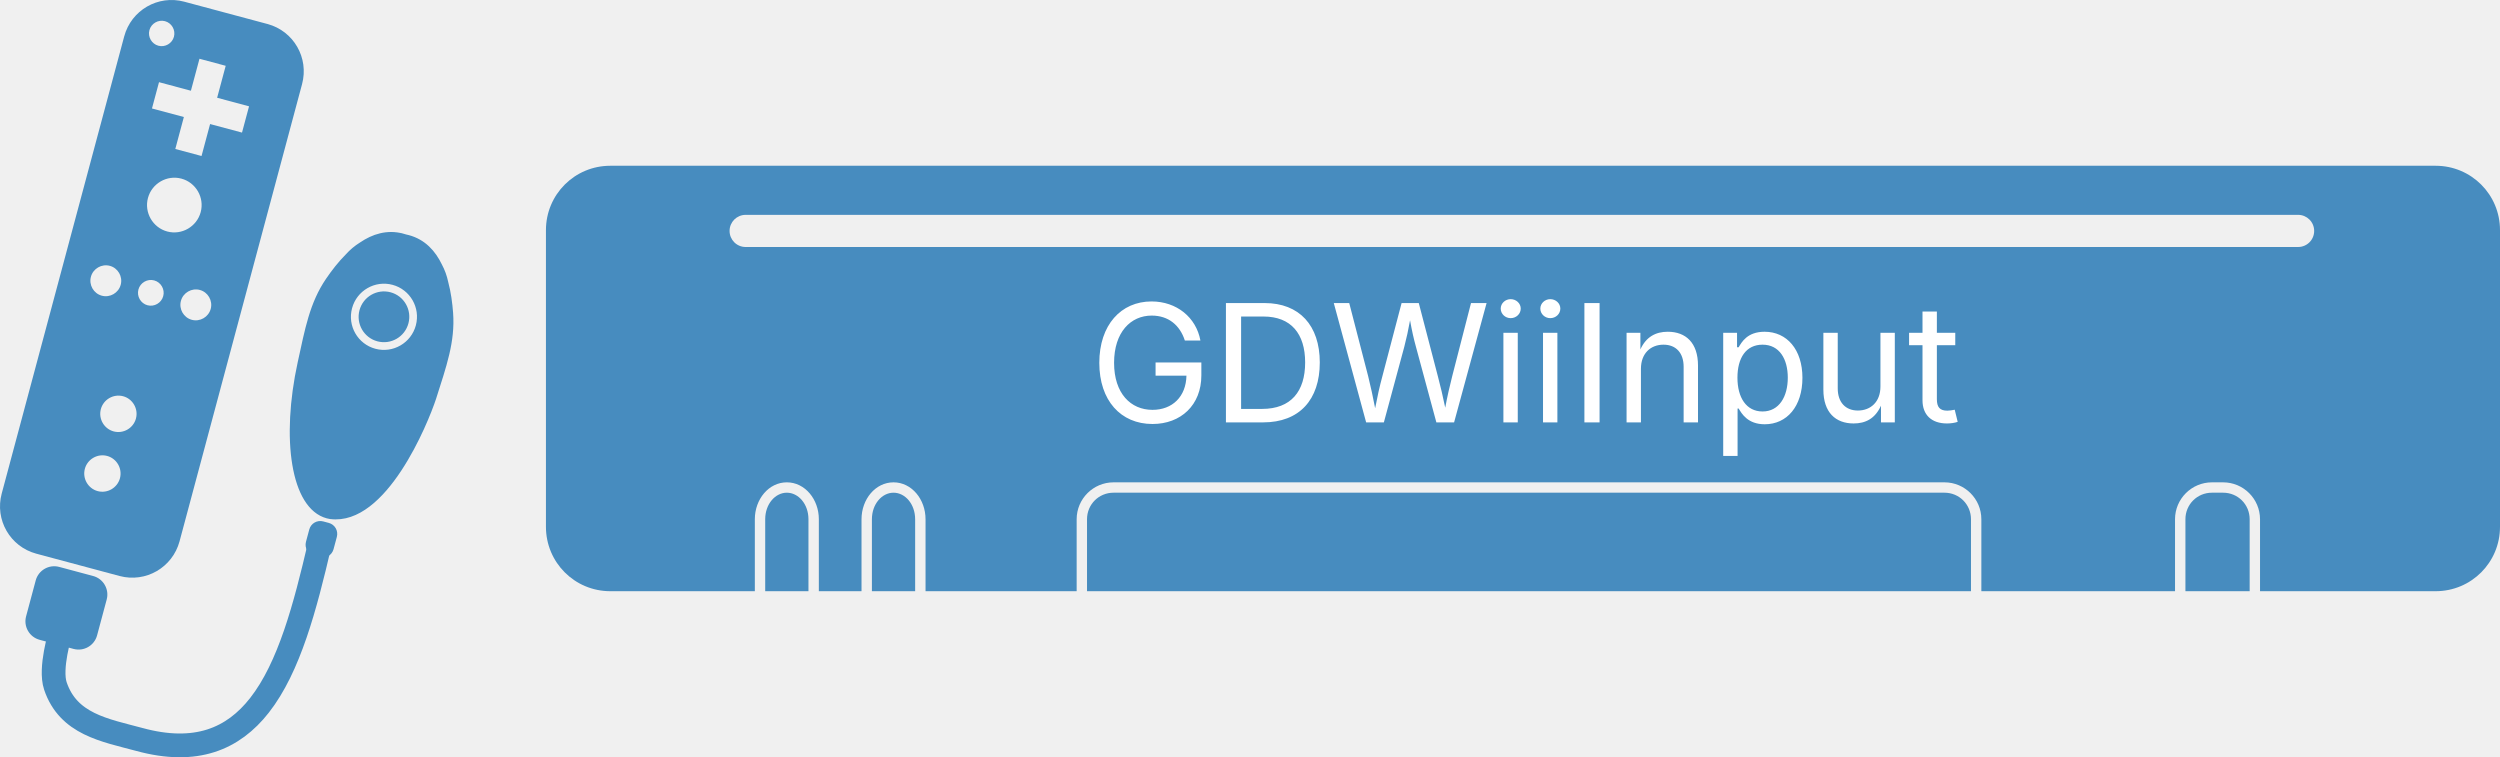
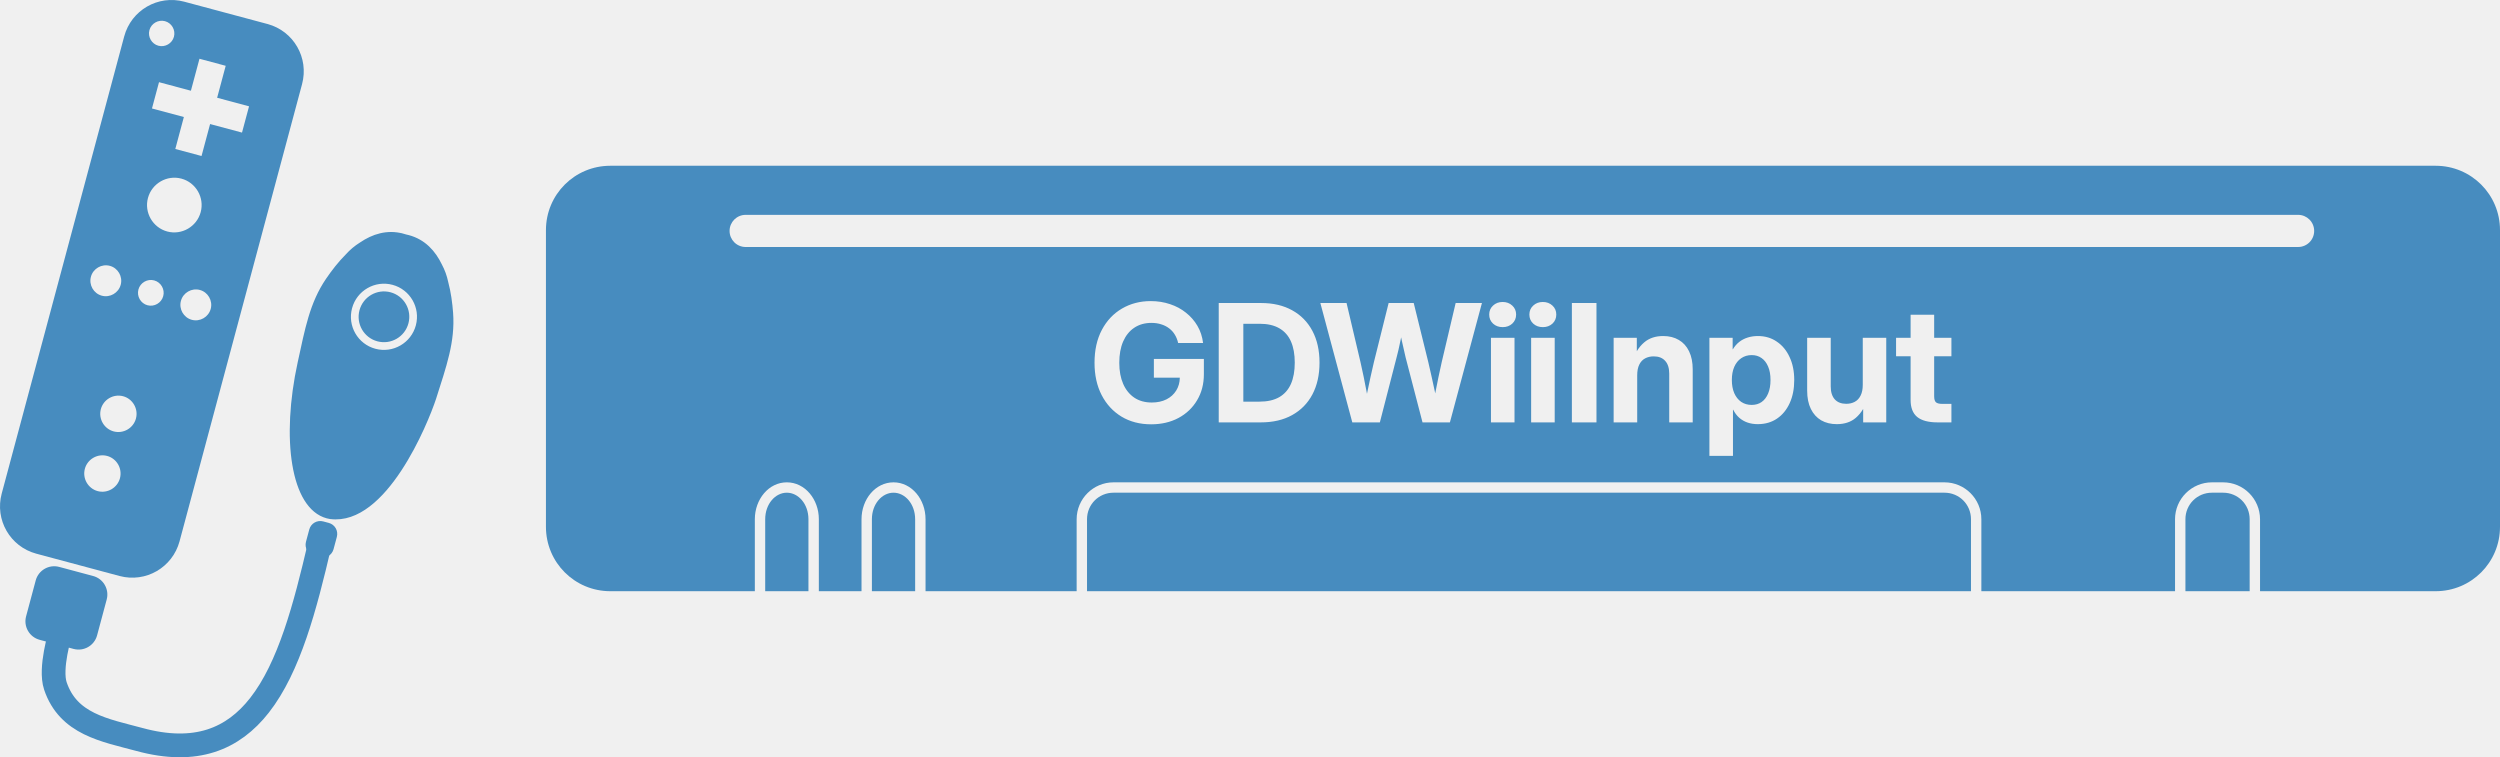
<svg xmlns="http://www.w3.org/2000/svg" width="200.094mm" height="60.586mm" viewBox="0 0 200.094 60.586" version="1.1" id="svg10965">
  <defs id="defs10962">
    <rect x="332.127" y="137.896" width="339.694" height="106.785" id="rect511" />
  </defs>
  <g id="layer1" transform="translate(-7.417987,-8.719603)">
    <g id="g9946" transform="matrix(0.6348716,0.1701133,-0.1704842,0.6362558,-18.34616,-39.13197)" style="stroke-width:1.52">
      <path id="path9730" style="color:#000000;fill:#478cbf;stroke-width:0.608;stroke-linecap:round;-inkscape-stroke:none" d="m 78.427,54.451 c -3.301,0 -5.964,2.664 -5.964,5.964 v 57.512 c 0,3.301 2.664,5.963 5.964,5.963 h 10.497 c 3.301,0 5.963,-2.662 5.963,-5.963 V 60.416 c 0,-3.301 -2.662,-5.964 -5.963,-5.964 z m -1.648,2.892 c 0.846,0 1.545,0.699 1.545,1.545 0,0.846 -0.698,1.545 -1.545,1.545 -0.846,0 -1.547,-0.698 -1.547,-1.545 0,-0.846 0.701,-1.545 1.547,-1.545 z m 5.242,3.328 h 3.307 v 4.021 h 4.023 v 3.306 h -4.023 v 4.021 h -3.307 v -4.021 h -4.021 v -3.306 h 4.021 v -3.922 z m 1.654,14.636 c 1.829,0 3.324,1.495 3.324,3.324 0,1.829 -1.495,3.326 -3.324,3.326 -1.829,0 -3.326,-1.497 -3.326,-3.326 0,-1.829 1.497,-3.324 3.326,-3.324 z M 78.002,87.793 c 1.031,0 1.878,0.848 1.878,1.879 0,1.031 -0.848,1.879 -1.878,1.879 -1.031,0 -1.879,-0.848 -1.879,-1.879 0,-1.031 0.848,-1.879 1.879,-1.879 z m 11.346,0 c 1.031,0 1.879,0.848 1.879,1.879 0,1.031 -0.848,1.879 -1.879,1.879 -1.031,0 -1.879,-0.848 -1.879,-1.879 0,-1.031 0.848,-1.879 1.879,-1.879 z m -5.672,0.315 c 0.857,0 1.564,0.707 1.564,1.564 0,0.857 -0.707,1.564 -1.564,1.564 -0.857,0 -1.564,-0.707 -1.564,-1.564 0,-0.857 0.707,-1.564 1.564,-1.564 z m 0,14.572 c 1.215,0 2.213,0.998 2.213,2.213 0,1.215 -0.998,2.213 -2.213,2.213 -1.215,0 -2.213,-0.998 -2.213,-2.213 0,-1.215 0.998,-2.213 2.213,-2.213 z m 0,7.51 c 1.215,0 2.213,0.998 2.213,2.213 0,1.215 -0.998,2.213 -2.213,2.213 -1.215,0 -2.213,-0.998 -2.213,-2.213 0,-1.215 0.998,-2.213 2.213,-2.213 z" />
      <g id="g594-0-7" transform="translate(1.841592,1.110776)" style="stroke-width:1.52">
        <path id="path12755-1-5" style="fill:#478cbf;fill-opacity:1;stroke:#478cbf;stroke-width:0.608;stroke-linecap:round;stroke-dasharray:none;stroke-opacity:1;stop-color:#000000" d="m 109.659,73.979 c -1.929,5.6e-5 -3.429,0.96 -4.596,2.317 -0.486,0.518 -0.901,1.108 -1.228,1.752 -0.655,1.13 -1.16,2.349 -1.547,3.456 -1.142,3.268 -0.881,6.389 -0.687,10.555 0.44,9.451 3.743,17.134 8.03,17.134 0.127,1e-5 0.253,-0.021 0.38,-0.021 6.575,-0.883 8.228,-14.002 8.409,-17.114 0.194,-4.166 0.455,-7.287 -0.687,-10.555 -0.387,-1.106 -0.891,-2.326 -1.546,-3.456 -0.327,-0.644 -0.742,-1.234 -1.228,-1.752 -1.167,-1.357 -2.667,-2.317 -4.596,-2.317 -0.118,-3e-6 -0.236,0.004 -0.352,0.009 -0.117,-0.006 -0.234,-0.009 -0.352,-0.009 z m 0.352,5.738 a 4.326,4.326 0 0 1 4.326,4.326 4.326,4.326 0 0 1 -4.326,4.326 4.326,4.326 0 0 1 -4.326,-4.326 4.326,4.326 0 0 1 4.326,-4.326 z" />
        <circle style="fill:#478cbf;fill-opacity:1;stroke:none;stroke-width:0.608;stroke-linecap:round;stroke-dasharray:none;stroke-opacity:1;stop-color:#000000" id="path12895-5-2-4" cx="110.012" cy="84.043" r="3.085" />
      </g>
      <g id="g599-4-1" transform="translate(1.695429,1.110776)" style="stroke-width:1.52">
        <rect style="fill:#478cbf;fill-opacity:1;stroke:#478cbf;stroke-width:0.608;stroke-linecap:round;stroke-dasharray:none;stroke-opacity:1;stop-color:#000000" id="rect12663-9-3" width="8.343" height="8.565" x="77.809" y="123.915" rx="2.031" ry="2.026" />
        <rect style="fill:#478cbf;fill-opacity:1;stroke:#478cbf;stroke-width:0.608;stroke-linecap:round;stroke-dasharray:none;stroke-opacity:1;stop-color:#000000" id="rect12663-4-2-4" width="2.869" height="3.711" x="108.38" y="110.273" rx="1.082" ry="1.08" />
        <path style="fill:none;stroke:#478cbf;stroke-width:2.888;stroke-linecap:round;stroke-dasharray:none;stroke-opacity:1;stop-color:#000000" d="m 82.069,131.339 c 0,0 -0.189,4.466 1.078,6.366 2.721,4.081 7.17,3.637 11.557,3.637 7.155,0.037 11.019,-3.014 13.056,-7.78 2.308,-5.402 2.269,-13.005 2.013,-20.809" id="path495-1-4" />
      </g>
    </g>
    <g id="g14058" transform="matrix(0.6692149,0,0,0.6692149,77.09404,-54.17261)" style="stroke-width:1.494">
-       <path id="rect358" style="fill:#478cbf;fill-opacity:1;stroke:none;stroke-width:0.598;stroke-linecap:round;stop-color:#000000" d="m 187.181,164.687 c 4.267,0 7.701,-3.435 7.701,-7.702 v -35.48 c 0,-4.267 -3.434,-7.701 -7.701,-7.701 H -31.12 c -4.267,0 -7.702,3.434 -7.702,7.701 v 35.48 c 0,4.267 3.435,7.702 7.702,7.702 h 17.281 v -8.606 c 0,-2.385 1.655,-4.415 3.826,-4.415 2.171,0 3.83,2.031 3.83,4.415 v 8.606 h 5.104 v -8.606 c 0,-2.385 1.656,-4.415 3.827,-4.415 2.171,0 3.83,2.031 3.83,4.415 v 8.606 H 24.651 v -8.606 c 0,-2.436 1.979,-4.415 4.415,-4.415 H 128.437 c 2.436,0 4.415,1.979 4.415,4.415 v 8.606 h 23.163 v -8.606 c 0,-2.436 1.982,-4.415 4.418,-4.415 h 1.33 c 2.436,0 4.418,1.979 4.418,4.415 v 8.606 z m -22.239,0 v -8.606 c 0,-1.77 -1.408,-3.176 -3.178,-3.176 h -1.33 c -1.77,0 -3.175,1.405 -3.175,3.176 v 8.606 z m -33.33,0 v -8.606 c 0,-1.77 -1.404,-3.176 -3.175,-3.176 H 29.066 c -1.77,0 -3.176,1.405 -3.176,3.176 v 8.606 z m -126.277,0 v -8.606 c 0,-1.822 -1.204,-3.176 -2.586,-3.176 -1.383,0 -2.586,1.354 -2.586,3.176 v 8.606 z m -12.76,0 v -8.606 c 0,-1.822 -1.205,-3.176 -2.587,-3.176 -1.383,0 -2.586,1.354 -2.586,3.176 v 8.606 z M 170.734,123.52 H -14.936 c -1.065,0 -1.923,-0.857 -1.923,-1.922 0,-1.065 0.858,-1.923 1.923,-1.923 H 170.734 c 1.065,0 1.922,0.858 1.922,1.923 0,1.065 -0.857,1.922 -1.922,1.922 z" />
-       <text xml:space="preserve" transform="matrix(1.027772,0,0,1.030839,-315.1646,-15.81601)" id="text509" style="font-style:normal;font-variant:normal;font-weight:normal;font-stretch:normal;font-size:19.035px;font-family:Inter;-inkscape-font-specification:'Inter, @opsz=32.0,wght=700';font-variant-ligatures:normal;font-variant-caps:normal;font-variant-numeric:normal;font-variant-east-asian:normal;font-variation-settings:'opsz' 32, 'wght' 700;white-space:pre;shape-inside:url(#rect511);display:inline;fill:#ffffff;fill-opacity:1;stroke:#ffffff;stroke-width:0;stroke-linecap:round;stroke-dasharray:none;stroke-opacity:1;stop-color:#000000">
-         <tspan x="332.127" y="155.516" id="tspan14844">GDWiiInput</tspan>
-       </text>
+       <path id="rect358" style="fill:#478cbf;fill-opacity:1;stroke:none;stroke-width:0.598;stroke-linecap:round;stop-color:#000000" d="M -31.12 113.804 C -35.386 113.804 -38.822 117.239 -38.822 121.506 L -38.822 156.985 C -38.822 161.251 -35.386 164.687 -31.12 164.687 L -13.839 164.687 L -13.839 156.081 C -13.839 153.696 -12.184 151.666 -10.013 151.666 C -7.841 151.666 -6.183 153.696 -6.183 156.081 L -6.183 164.687 L -1.079 164.687 L -1.079 156.081 C -1.079 153.696 0.577 151.666 2.748 151.666 C 4.919 151.666 6.578 153.696 6.578 156.081 L 6.578 164.687 L 24.65 164.687 L 24.65 156.081 C 24.65 153.644 26.629 151.666 29.066 151.666 L 128.437 151.666 C 130.874 151.666 132.853 153.644 132.853 156.081 L 132.853 164.687 L 156.016 164.687 L 156.016 156.081 C 156.016 153.644 157.998 151.666 160.434 151.666 L 161.764 151.666 C 164.2 151.666 166.182 153.644 166.182 156.081 L 166.182 164.687 L 187.181 164.687 C 191.448 164.687 194.882 161.251 194.882 156.985 L 194.882 121.506 C 194.882 117.239 191.448 113.804 187.181 113.804 L -31.12 113.804 z M -14.935 119.675 L 170.734 119.675 C 171.799 119.675 172.656 120.533 172.656 121.598 C 172.656 122.663 171.799 123.52 170.734 123.52 L -14.935 123.52 C -16.001 123.52 -16.859 122.663 -16.859 121.598 C -16.859 120.533 -16.001 119.675 -14.935 119.675 z M 33.513 129.99 C 34.328 129.99 35.095 130.111 35.815 130.354 C 36.535 130.59 37.172 130.932 37.726 131.38 C 38.286 131.82 38.745 132.347 39.101 132.96 C 39.458 133.573 39.681 134.254 39.77 135.001 L 36.789 135.001 C 36.707 134.637 36.576 134.308 36.398 134.014 C 36.22 133.714 35.99 133.459 35.71 133.248 C 35.436 133.038 35.121 132.877 34.765 132.769 C 34.414 132.654 34.025 132.597 33.599 132.597 C 32.803 132.597 32.115 132.791 31.535 133.181 C 30.962 133.564 30.52 134.114 30.208 134.829 C 29.902 135.538 29.749 136.384 29.749 137.368 C 29.749 138.345 29.905 139.188 30.217 139.897 C 30.529 140.606 30.975 141.156 31.555 141.546 C 32.134 141.929 32.828 142.12 33.637 142.12 C 34.3 142.12 34.882 141.995 35.386 141.746 C 35.889 141.491 36.28 141.137 36.56 140.683 C 36.837 140.238 36.98 139.727 36.989 139.15 L 33.886 139.15 L 33.886 136.908 L 39.866 136.908 L 39.866 138.729 C 39.866 139.91 39.595 140.951 39.053 141.852 C 38.519 142.753 37.777 143.458 36.828 143.969 C 35.879 144.474 34.79 144.726 33.561 144.726 C 32.217 144.726 31.035 144.42 30.016 143.807 C 29.004 143.193 28.211 142.334 27.638 141.229 C 27.071 140.124 26.788 138.837 26.788 137.368 C 26.788 135.848 27.081 134.535 27.667 133.43 C 28.253 132.325 29.055 131.476 30.074 130.882 C 31.093 130.287 32.239 129.99 33.513 129.99 z M 75.596 130.095 C 76.061 130.095 76.446 130.24 76.752 130.527 C 77.058 130.808 77.211 131.165 77.211 131.6 C 77.211 132.034 77.058 132.396 76.752 132.683 C 76.446 132.964 76.064 133.104 75.605 133.104 C 75.14 133.104 74.756 132.964 74.45 132.683 C 74.144 132.396 73.991 132.034 73.991 131.6 C 73.991 131.165 74.144 130.808 74.45 130.527 C 74.756 130.24 75.138 130.095 75.596 130.095 z M 80.401 130.095 C 80.866 130.095 81.251 130.24 81.557 130.527 C 81.862 130.808 82.015 131.165 82.015 131.6 C 82.015 132.034 81.862 132.396 81.557 132.683 C 81.251 132.964 80.869 133.104 80.411 133.104 C 79.946 133.104 79.56 132.964 79.255 132.683 C 78.949 132.396 78.796 132.034 78.796 131.6 C 78.796 131.165 78.949 130.808 79.255 130.527 C 79.56 130.24 79.943 130.095 80.401 130.095 z M 41.643 130.221 L 44.585 130.221 L 46.724 130.221 C 48.151 130.221 49.387 130.511 50.431 131.092 C 51.475 131.667 52.28 132.488 52.847 133.555 C 53.414 134.622 53.697 135.886 53.697 137.349 C 53.697 138.811 53.414 140.079 52.847 141.152 C 52.28 142.219 51.472 143.043 50.421 143.624 C 49.377 144.206 48.126 144.496 46.667 144.496 L 44.585 144.496 L 41.643 144.496 L 41.643 130.221 z M 53.797 130.221 L 56.931 130.221 L 58.602 137.31 C 58.736 137.898 58.863 138.485 58.984 139.073 C 59.105 139.661 59.22 140.248 59.328 140.836 C 59.344 140.917 59.358 140.998 59.374 141.079 C 59.39 140.998 59.407 140.917 59.423 140.836 C 59.544 140.248 59.669 139.661 59.796 139.073 C 59.924 138.485 60.057 137.898 60.197 137.31 L 61.964 130.221 L 64.964 130.221 L 66.712 137.31 C 66.852 137.898 66.986 138.485 67.113 139.073 C 67.247 139.661 67.375 140.248 67.496 140.836 C 67.509 140.902 67.522 140.968 67.536 141.034 C 67.548 140.968 67.56 140.901 67.572 140.836 C 67.687 140.248 67.804 139.661 67.925 139.073 C 68.052 138.485 68.18 137.898 68.307 137.31 L 69.979 130.221 L 73.122 130.221 L 69.291 144.496 L 66.015 144.496 L 63.99 136.707 C 63.85 136.138 63.706 135.506 63.56 134.81 C 63.529 134.658 63.492 134.487 63.459 134.327 C 63.426 134.487 63.39 134.658 63.359 134.81 C 63.219 135.506 63.073 136.138 62.92 136.707 L 60.914 144.496 L 57.618 144.496 L 53.797 130.221 z M 83.879 130.221 L 86.821 130.221 L 86.821 144.496 L 83.879 144.496 L 83.879 130.221 z M 124.391 131.619 L 127.209 131.619 L 127.209 134.379 L 129.272 134.379 L 129.272 136.592 L 127.209 136.592 L 127.209 141.373 C 127.209 141.711 127.276 141.947 127.41 142.081 C 127.55 142.216 127.81 142.283 128.193 142.283 L 128.756 142.283 L 129.272 142.283 L 129.272 144.496 L 128.555 144.496 L 127.629 144.496 C 126.521 144.496 125.703 144.279 125.174 143.844 C 124.652 143.41 124.391 142.733 124.391 141.813 L 124.391 136.592 L 122.652 136.592 L 122.652 134.379 L 124.391 134.379 L 124.391 131.619 z M 44.585 132.702 L 44.585 142.015 L 46.514 142.015 C 47.47 142.015 48.259 141.836 48.883 141.478 C 49.508 141.114 49.972 140.587 50.278 139.897 C 50.584 139.201 50.736 138.351 50.736 137.349 C 50.736 136.346 50.584 135.5 50.278 134.81 C 49.972 134.12 49.508 133.596 48.883 133.238 C 48.266 132.881 47.485 132.702 46.543 132.702 L 44.585 132.702 z M 94.797 134.168 C 95.516 134.168 96.141 134.324 96.669 134.637 C 97.198 134.944 97.605 135.394 97.892 135.988 C 98.185 136.582 98.331 137.307 98.331 138.163 L 98.331 144.496 L 95.523 144.496 L 95.523 138.681 C 95.523 138.004 95.361 137.489 95.036 137.138 C 94.718 136.78 94.262 136.601 93.67 136.601 C 93.282 136.601 92.937 136.681 92.638 136.841 C 92.338 137 92.106 137.25 91.94 137.588 C 91.775 137.92 91.692 138.348 91.692 138.872 L 91.692 144.496 L 88.874 144.496 L 88.874 134.379 L 91.645 134.379 L 91.645 135.985 C 91.895 135.566 92.191 135.212 92.533 134.925 C 93.125 134.42 93.88 134.168 94.797 134.168 z M 106.126 134.168 C 106.986 134.168 107.741 134.391 108.39 134.838 C 109.046 135.279 109.556 135.896 109.919 136.688 C 110.288 137.473 110.473 138.386 110.473 139.427 C 110.473 140.481 110.292 141.404 109.929 142.196 C 109.566 142.989 109.059 143.605 108.41 144.046 C 107.76 144.487 106.992 144.707 106.107 144.707 C 105.668 144.707 105.26 144.643 104.885 144.515 C 104.515 144.388 104.184 144.196 103.891 143.94 C 103.604 143.685 103.365 143.366 103.174 142.983 L 103.146 142.983 L 103.146 148.501 L 100.328 148.501 L 100.328 134.379 L 103.108 134.379 L 103.108 135.749 L 103.136 135.749 C 103.347 135.397 103.598 135.107 103.891 134.877 C 104.19 134.641 104.528 134.464 104.904 134.349 C 105.286 134.228 105.693 134.168 106.126 134.168 z M 74.201 134.379 L 77.019 134.379 L 77.019 144.496 L 74.201 144.496 L 74.201 134.379 z M 79.006 134.379 L 81.825 134.379 L 81.825 144.496 L 79.006 144.496 L 79.006 134.379 z M 112.02 134.379 L 114.838 134.379 L 114.838 140.194 C 114.838 140.871 115.001 141.389 115.325 141.746 C 115.65 142.098 116.106 142.274 116.691 142.274 C 117.08 142.274 117.421 142.193 117.714 142.034 C 118.013 141.874 118.246 141.625 118.411 141.287 C 118.583 140.948 118.669 140.52 118.669 140.003 L 118.669 134.379 L 121.478 134.379 L 121.478 144.496 L 118.717 144.496 L 118.717 142.89 C 118.466 143.311 118.17 143.668 117.828 143.959 C 117.242 144.458 116.487 144.707 115.564 144.707 C 114.851 144.707 114.227 144.554 113.692 144.247 C 113.164 143.934 112.753 143.481 112.46 142.887 C 112.167 142.286 112.02 141.561 112.02 140.712 L 112.02 134.379 z M 105.381 136.448 C 104.91 136.448 104.492 136.573 104.129 136.822 C 103.773 137.065 103.496 137.41 103.299 137.857 C 103.107 138.297 103.012 138.821 103.012 139.427 C 103.012 140.028 103.107 140.552 103.299 140.999 C 103.496 141.446 103.773 141.794 104.129 142.044 C 104.492 142.286 104.91 142.407 105.381 142.407 C 105.84 142.407 106.235 142.293 106.566 142.063 C 106.903 141.827 107.164 141.487 107.349 141.047 C 107.54 140.6 107.635 140.06 107.635 139.427 C 107.635 138.795 107.54 138.259 107.349 137.818 C 107.164 137.377 106.903 137.039 106.566 136.803 C 106.235 136.566 105.84 136.448 105.381 136.448 z M -10.013 152.905 C -11.395 152.905 -12.599 154.259 -12.599 156.081 L -12.599 164.687 L -7.426 164.687 L -7.426 156.081 C -7.426 154.259 -8.63 152.905 -10.013 152.905 z M 2.748 152.905 C 1.365 152.905 0.162 154.259 0.162 156.081 L 0.162 164.687 L 5.335 164.687 L 5.335 156.081 C 5.335 154.259 4.131 152.905 2.748 152.905 z M 29.066 152.905 C 27.296 152.905 25.89 154.31 25.89 156.081 L 25.89 164.687 L 131.612 164.687 L 131.612 156.081 C 131.612 154.31 130.208 152.905 128.437 152.905 L 29.066 152.905 z M 160.434 152.905 C 158.664 152.905 157.259 154.31 157.259 156.081 L 157.259 164.687 L 164.942 164.687 L 164.942 156.081 C 164.942 154.31 163.534 152.905 161.764 152.905 L 160.434 152.905 z " />
    </g>
  </g>
</svg>
